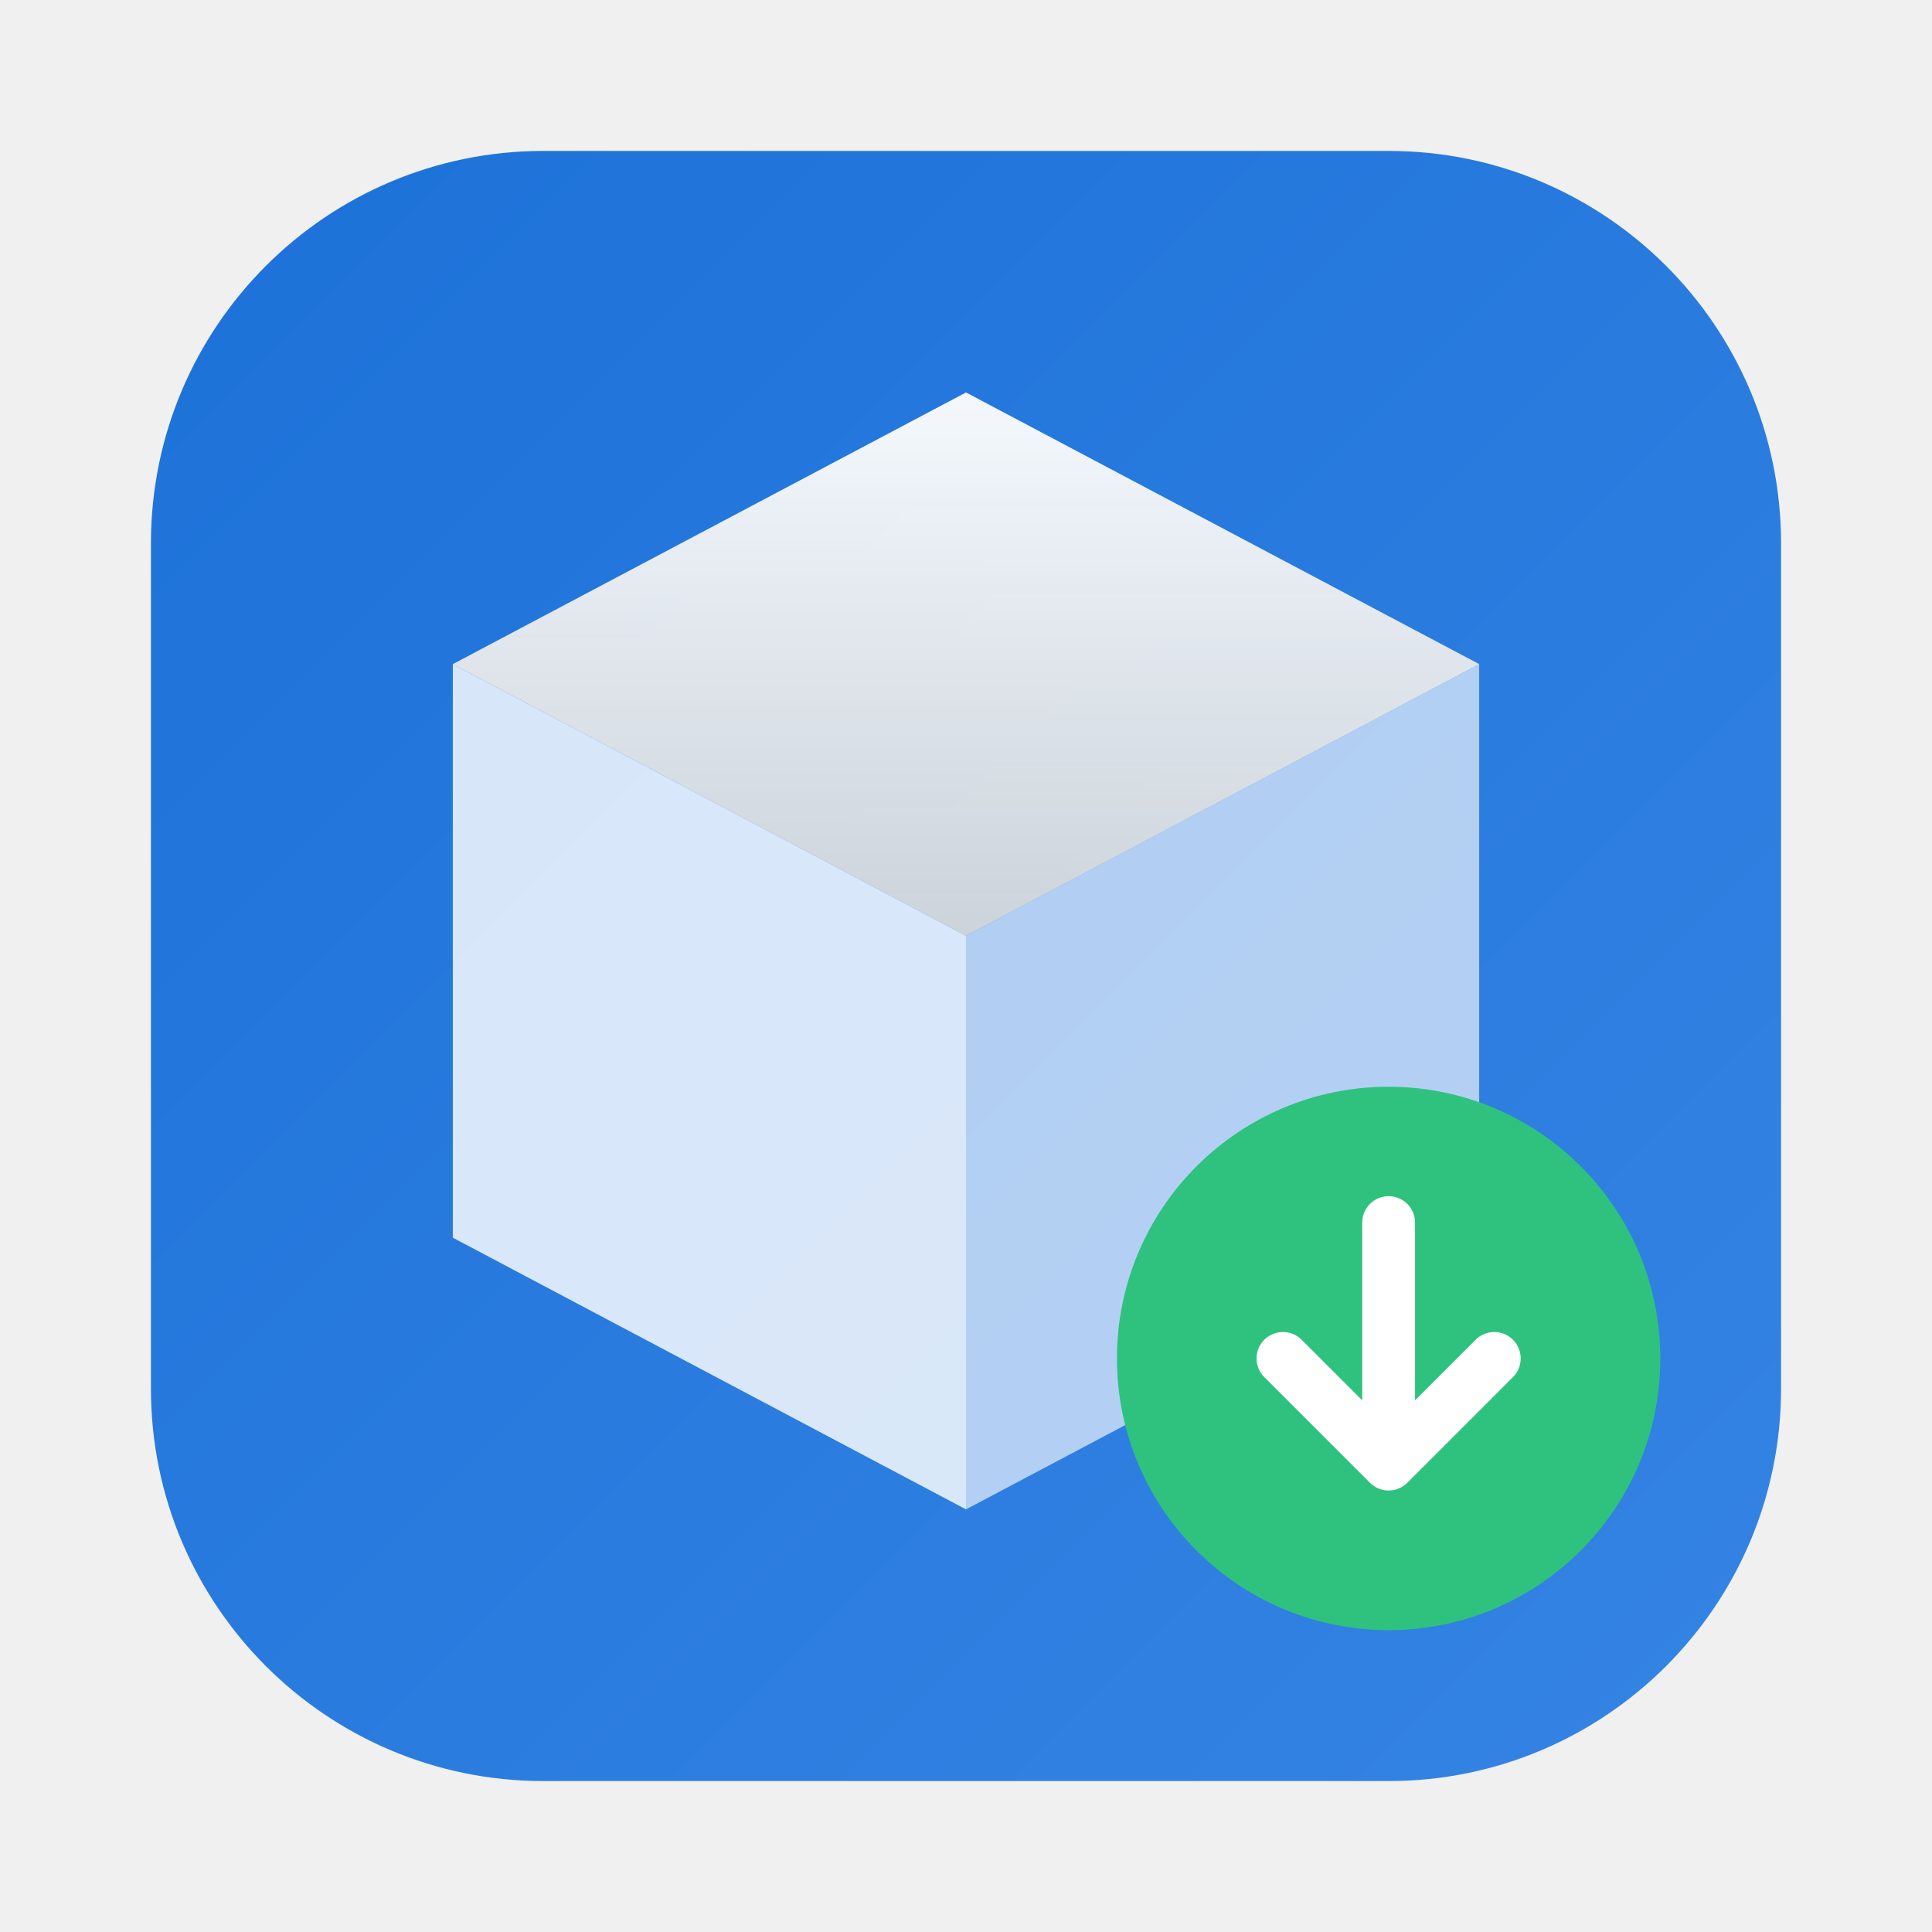
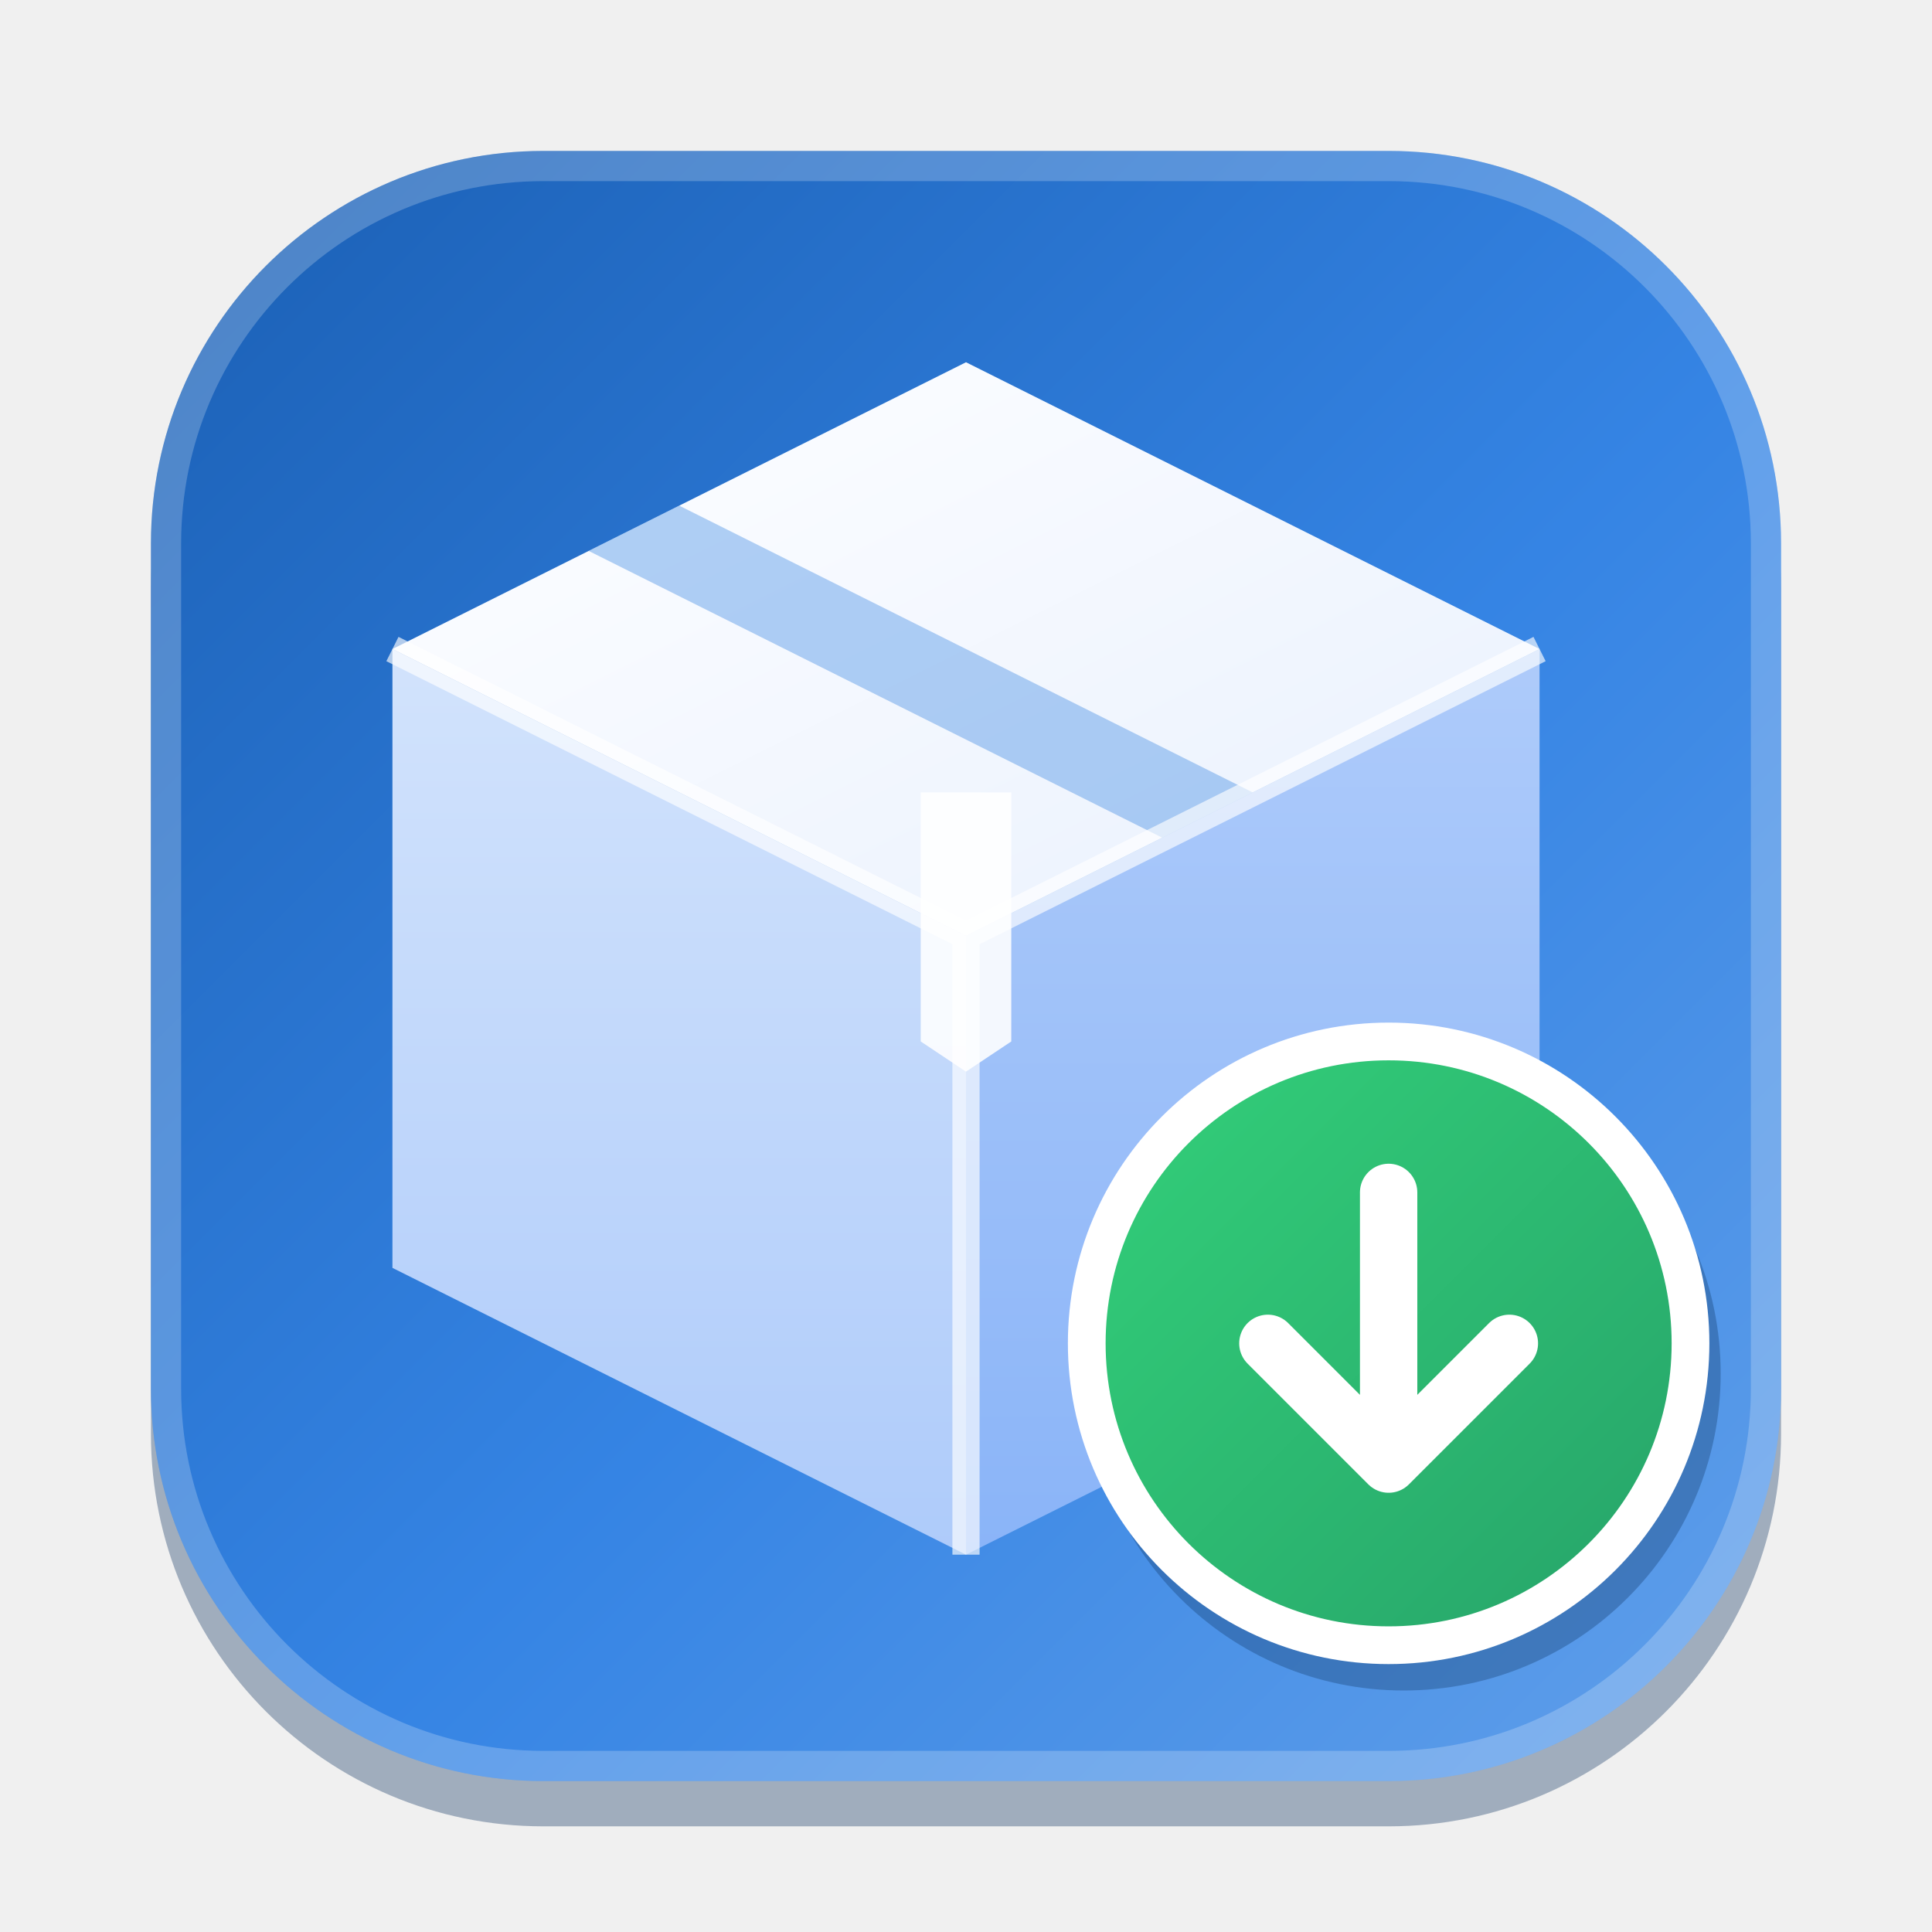
<svg xmlns="http://www.w3.org/2000/svg" width="128" height="128" viewBox="0 0 128 128">
  <defs>
-     <linearGradient id="bg" x1="0%" y1="0%" x2="100%" y2="100%">
-       <stop offset="0%" stop-color="#1c71d8" />
-       <stop offset="100%" stop-color="#3584e4" />
+     <linearGradient id="bgGrad" x1="0%" y1="0%" x2="100%" y2="100%">
+       <stop offset="0%" stop-color="#1a5fb4" />
+       <stop offset="55%" stop-color="#3584e4" />
+       <stop offset="100%" stop-color="#62a0ea" />
    </linearGradient>
-     <linearGradient id="boxTop" x1="0%" y1="0%" x2="0%" y2="100%">
-       <stop offset="0%" stop-color="#ffffff" stop-opacity="0.95" />
-       <stop offset="100%" stop-color="#deddda" stop-opacity="0.90" />
+     <linearGradient id="boxTop" x1="0%" y1="0%" x2="100%" y2="100%">
+       <stop offset="0%" stop-color="#ffffff" />
+       <stop offset="100%" stop-color="#e8f0fe" />
+     </linearGradient>
+     <linearGradient id="boxLeft" x1="0%" y1="0%" x2="0%" y2="100%">
+       <stop offset="0%" stop-color="#d2e3fc" />
+       <stop offset="100%" stop-color="#aecbfa" />
+     </linearGradient>
+     <linearGradient id="boxRight" x1="0%" y1="0%" x2="0%" y2="100%">
+       <stop offset="0%" stop-color="#aecbfa" />
+       <stop offset="100%" stop-color="#8ab4f8" />
+     </linearGradient>
+     <linearGradient id="badgeGrad" x1="0%" y1="0%" x2="100%" y2="100%">
+       <stop offset="0%" stop-color="#33d17a" />
+       <stop offset="100%" stop-color="#26a269" />
    </linearGradient>
  </defs>
-   <rect x="10" y="10" width="108" height="108" rx="26" fill="url(#bg)" />
-   <path d="M64 26 L98 44 L64 62 L30 44 Z" fill="url(#boxTop)" />
-   <path d="M30 44 L64 62 L64 100 L30 82 Z" fill="#ffffff" fill-opacity="0.82" />
-   <path d="M98 44 L64 62 L64 100 L98 82 Z" fill="#ffffff" fill-opacity="0.64" />
-   <circle cx="92" cy="90" r="18" fill="#2ec27e" />
-   <path d="M92 81 L92 96 M85 90 L92 97 L99 90" stroke="#ffffff" stroke-width="3.5" stroke-linecap="round" stroke-linejoin="round" fill="none" />
+   <rect x="10" y="13" width="108" height="108" rx="26" fill="#0d3260" fill-opacity="0.35" />
+   <rect x="10" y="10" width="108" height="108" rx="26" fill="url(#bgGrad)" />
+   <rect x="11" y="11" width="106" height="106" rx="25" fill="none" stroke="#ffffff" stroke-opacity="0.22" stroke-width="2" />
+   <path d="M64 24 L102 43 L64 62 L26 43 Z" fill="url(#boxTop)" />
+   <path d="M45 33.5 L83 52.5 L77 55.5 L39 36.5 Z" fill="#3584e4" fill-opacity="0.38" />
+   <path d="M26 43 L64 62 L64 103 L26 84 Z" fill="url(#boxLeft)" />
+   <path d="M102 43 L64 62 L64 103 L102 84 Z" fill="url(#boxRight)" />
+   <path d="M61 52.5 L67 52.5 L67 69 L64 71 L61 69 Z" fill="#ffffff" fill-opacity="0.88" />
+   <path d="M26 43 L64 62 L102 43 M64 62 L64 103" stroke="#ffffff" stroke-width="1.8" stroke-opacity="0.65" fill="none" stroke-linejoin="round" />
+   <circle cx="93" cy="91" r="21" fill="#0d3260" fill-opacity="0.32" />
+   <circle cx="92" cy="89" r="20" fill="url(#badgeGrad)" stroke="#ffffff" stroke-width="2.5" />
+   <path d="M92 79 L92 96 M84 89 L92 97 L100 89" stroke="#ffffff" stroke-width="3.8" stroke-linecap="round" stroke-linejoin="round" fill="none" />
</svg>
